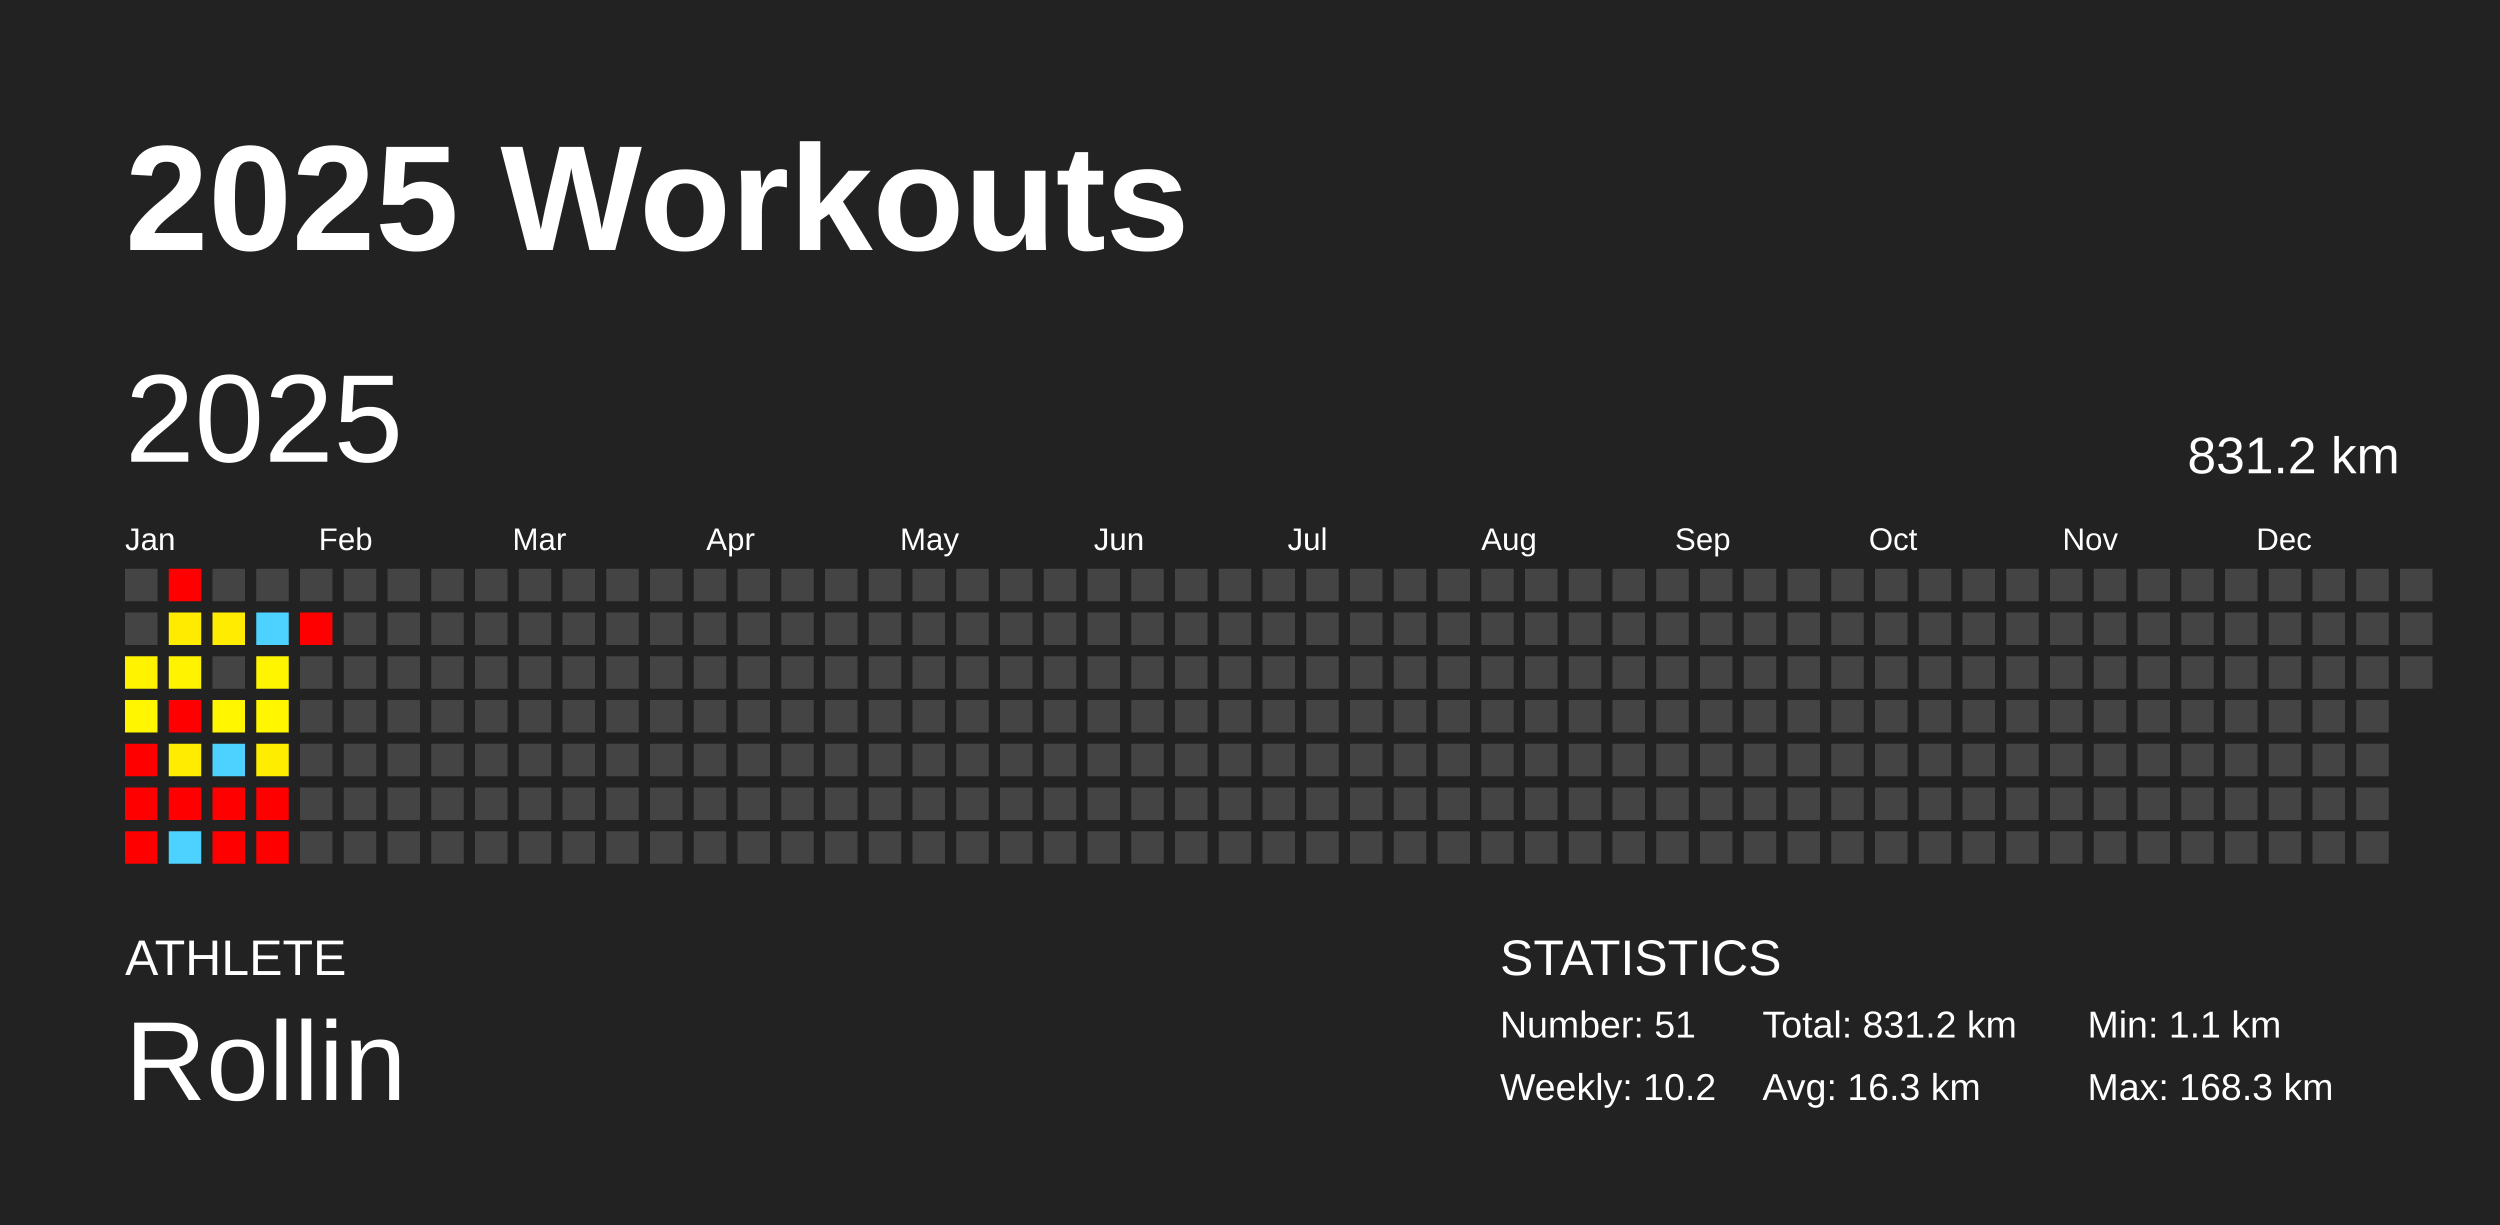
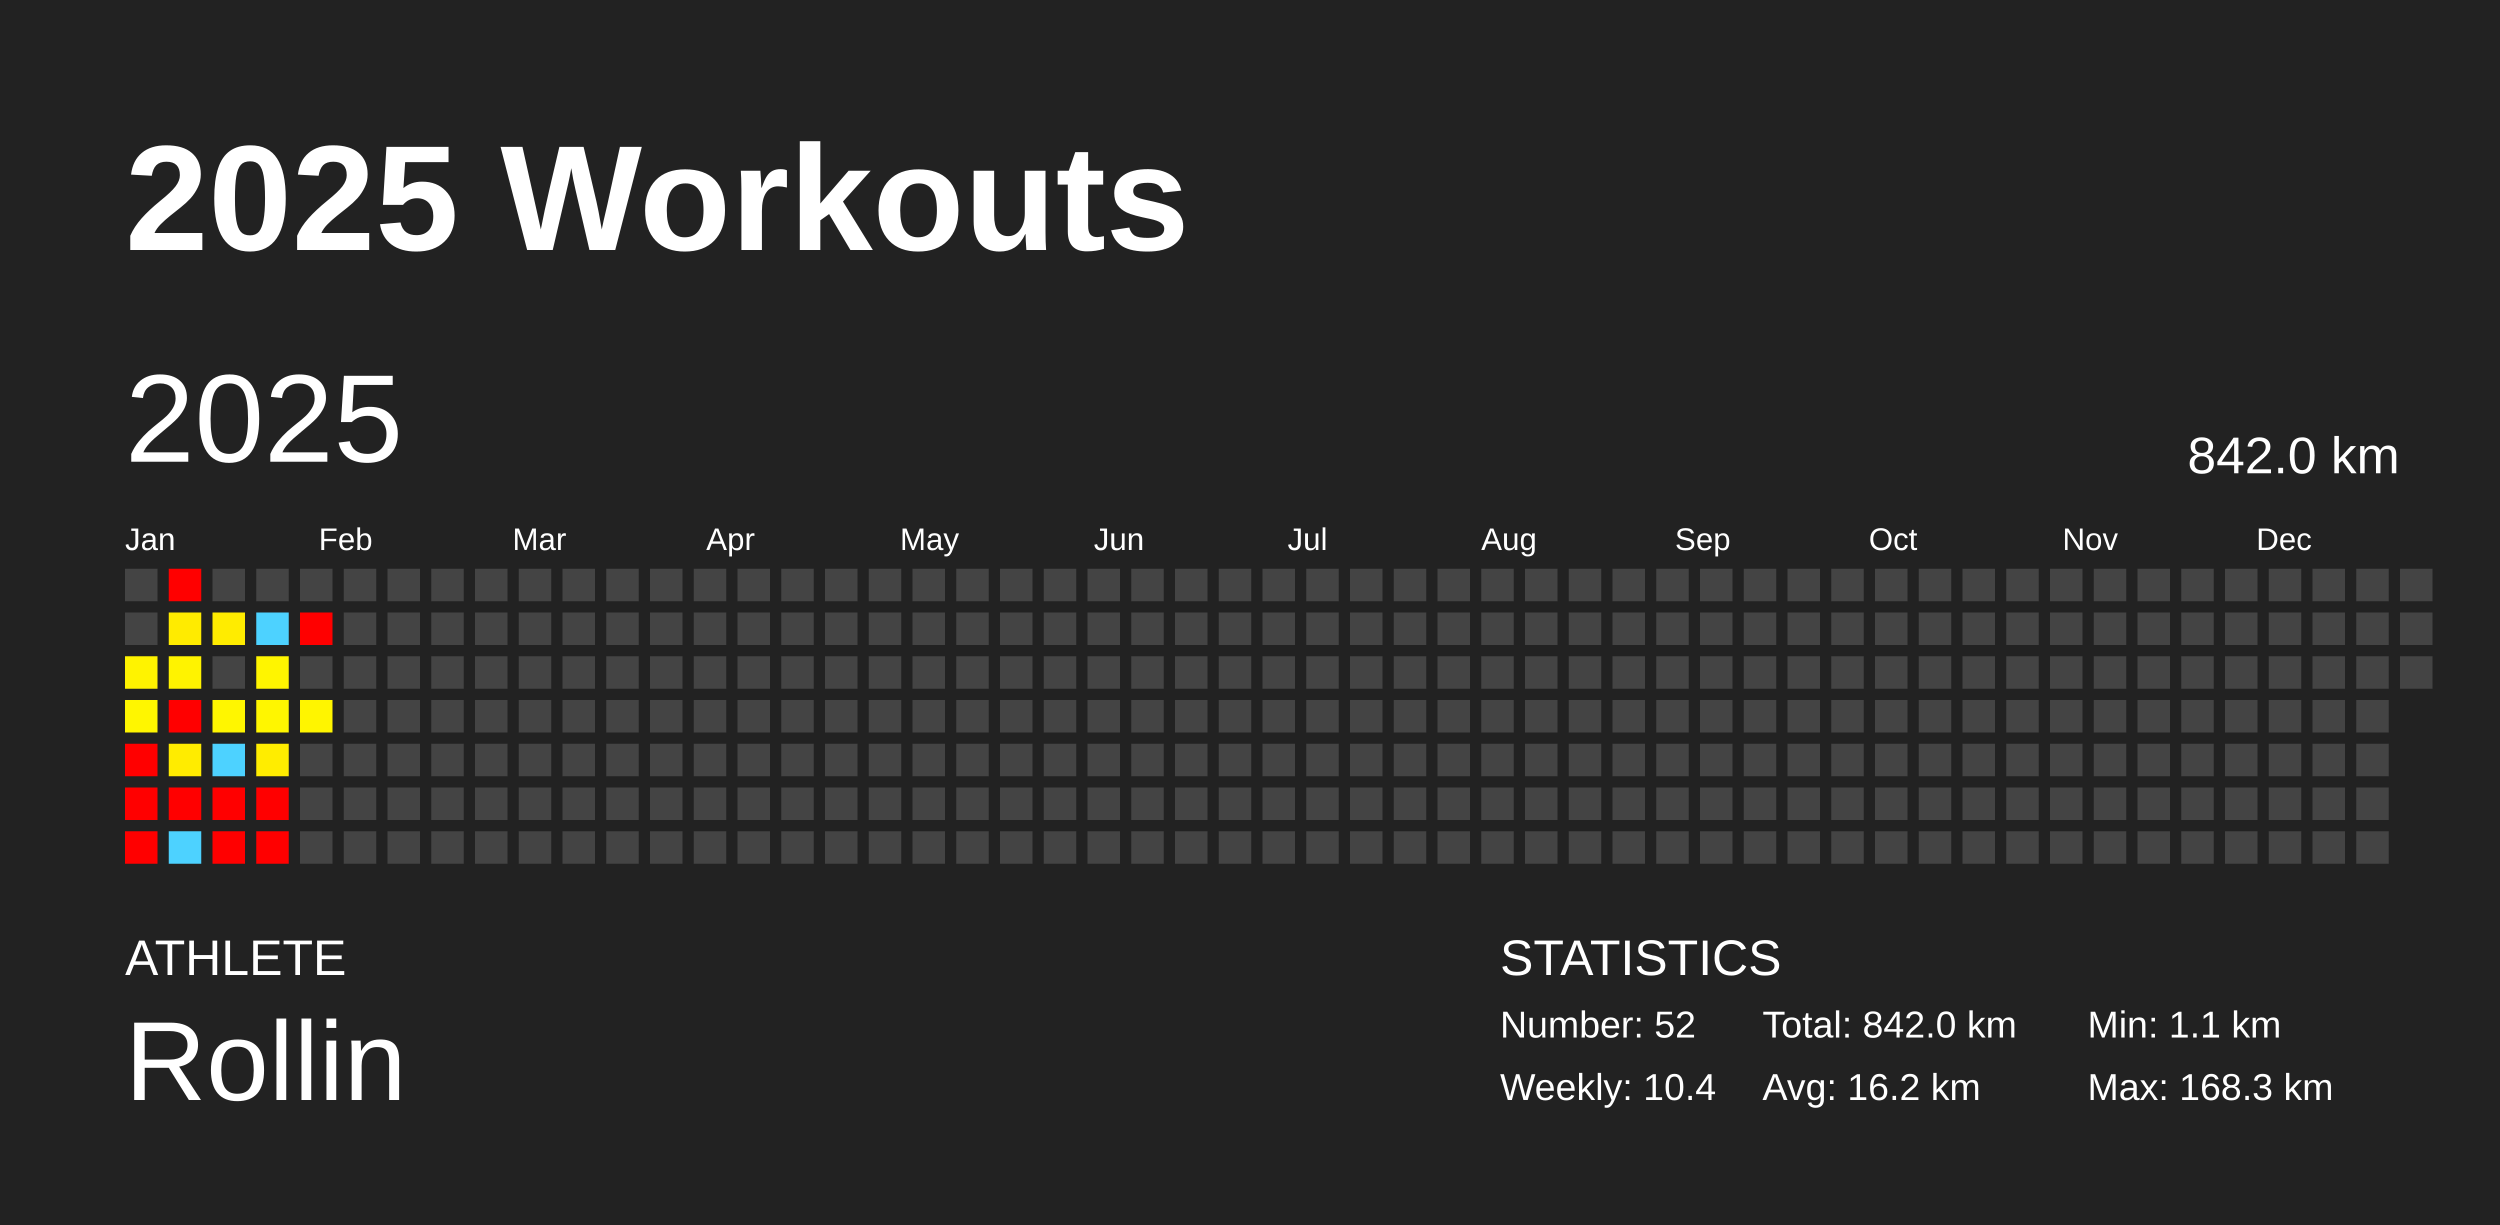
<svg xmlns="http://www.w3.org/2000/svg" baseProfile="full" height="98mm" version="1.1" viewBox="0,0,200,98" width="200mm">
  <defs />
  <rect fill="#222222" height="98" width="200" x="0" y="0" />
  <text fill="#FFFFFF" style="font-size:12px; font-family:Arial; font-weight:bold;" x="10" y="20">2025 Workouts</text>
  <text fill="#FFFFFF" style="font-size:4px; font-family:Arial" x="10" y="78">ATHLETE</text>
  <text fill="#FFFFFF" style="font-size:9px; font-family:Arial" x="10" y="88">Rollin</text>
  <text fill="#FFFFFF" style="font-size:4px; font-family:Arial" x="120" y="78">STATISTICS</text>
-   <text fill="#FFFFFF" style="font-size:3px; font-family:Arial" x="120" y="83">Number: 51</text>
-   <text fill="#FFFFFF" style="font-size:3px; font-family:Arial" x="120" y="88">Weekly: 10.2</text>
-   <text fill="#FFFFFF" style="font-size:3px; font-family:Arial" x="141" y="83">Total: 831.2 km</text>
-   <text fill="#FFFFFF" style="font-size:3px; font-family:Arial" x="141" y="88">Avg: 16.3 km</text>
+   <text fill="#FFFFFF" style="font-size:3px; font-family:Arial" x="120" y="83">Number: 52</text>
+   <text fill="#FFFFFF" style="font-size:3px; font-family:Arial" x="120" y="88">Weekly: 10.4</text>
+   <text fill="#FFFFFF" style="font-size:3px; font-family:Arial" x="141" y="83">Total: 842.0 km</text>
+   <text fill="#FFFFFF" style="font-size:3px; font-family:Arial" x="141" y="88">Avg: 16.2 km</text>
  <text fill="#FFFFFF" style="font-size:3px; font-family:Arial" x="167" y="83">Min: 1.1 km</text>
  <text fill="#FFFFFF" style="font-size:3px; font-family:Arial" x="167" y="88">Max: 168.3 km</text>
  <text dominant-baseline="hanging" fill="#FFFFFF" style="font-size:10.0px; font-family:Arial;" x="10" y="30">2025</text>
-   <text dominant-baseline="hanging" fill="#FFFFFF" style="font-size:4.125px; font-family:Arial;" x="175" y="35">831.2 km</text>
+   <text dominant-baseline="hanging" fill="#FFFFFF" style="font-size:4.125px; font-family:Arial;" x="175" y="35">842.0 km</text>
  <text fill="#FFFFFF" style="font-size:2.5px; font-family:Arial" x="10.0" y="44">Jan</text>
  <text fill="#FFFFFF" style="font-size:2.5px; font-family:Arial" x="25.5" y="44">Feb</text>
  <text fill="#FFFFFF" style="font-size:2.5px; font-family:Arial" x="41.0" y="44">Mar</text>
  <text fill="#FFFFFF" style="font-size:2.5px; font-family:Arial" x="56.5" y="44">Apr</text>
  <text fill="#FFFFFF" style="font-size:2.5px; font-family:Arial" x="72.0" y="44">May</text>
  <text fill="#FFFFFF" style="font-size:2.5px; font-family:Arial" x="87.5" y="44">Jun</text>
  <text fill="#FFFFFF" style="font-size:2.5px; font-family:Arial" x="103.0" y="44">Jul</text>
  <text fill="#FFFFFF" style="font-size:2.5px; font-family:Arial" x="118.5" y="44">Aug</text>
  <text fill="#FFFFFF" style="font-size:2.5px; font-family:Arial" x="134.0" y="44">Sep</text>
  <text fill="#FFFFFF" style="font-size:2.5px; font-family:Arial" x="149.5" y="44">Oct</text>
  <text fill="#FFFFFF" style="font-size:2.5px; font-family:Arial" x="165.0" y="44">Nov</text>
  <text fill="#FFFFFF" style="font-size:2.5px; font-family:Arial" x="180.5" y="44">Dec</text>
  <rect fill="#444444" height="2.6" width="2.6" x="10.0" y="45.5" />
  <rect fill="#444444" height="2.6" width="2.6" x="10.0" y="49.0" />
  <rect fill="#fff300" height="2.6" width="2.6" x="10.0" y="52.5" />
  <rect fill="#fff600" height="2.6" width="2.6" x="10.0" y="56.0" />
  <rect fill="red" height="2.6" width="2.6" x="10.0" y="59.5" />
  <rect fill="red" height="2.6" width="2.6" x="10.0" y="63.0" />
  <rect fill="red" height="2.6" width="2.6" x="10.0" y="66.5" />
  <rect fill="red" height="2.6" width="2.6" x="13.5" y="45.5" />
  <rect fill="#ffeb00" height="2.6" width="2.6" x="13.5" y="49.0" />
  <rect fill="#fff300" height="2.6" width="2.6" x="13.5" y="52.5" />
  <rect fill="red" height="2.6" width="2.6" x="13.5" y="56.0" />
  <rect fill="#ffec00" height="2.6" width="2.6" x="13.5" y="59.5" />
  <rect fill="red" height="2.6" width="2.6" x="13.5" y="63.0" />
  <rect fill="#4dd2ff" height="2.6" width="2.6" x="13.5" y="66.5" />
  <rect fill="#444444" height="2.6" width="2.6" x="17.0" y="45.5" />
  <rect fill="#ffec00" height="2.6" width="2.6" x="17.0" y="49.0" />
  <rect fill="#444444" height="2.6" width="2.6" x="17.0" y="52.5" />
  <rect fill="#fff600" height="2.6" width="2.6" x="17.0" y="56.0" />
  <rect fill="#4dd2ff" height="2.6" width="2.6" x="17.0" y="59.5" />
  <rect fill="red" height="2.6" width="2.6" x="17.0" y="63.0" />
  <rect fill="red" height="2.6" width="2.6" x="17.0" y="66.5" />
  <rect fill="#444444" height="2.6" width="2.6" x="20.5" y="45.5" />
  <rect fill="#4dd2ff" height="2.6" width="2.6" x="20.5" y="49.0" />
  <rect fill="#fff500" height="2.6" width="2.6" x="20.5" y="52.5" />
  <rect fill="#fff600" height="2.6" width="2.6" x="20.5" y="56.0" />
  <rect fill="#ffed00" height="2.6" width="2.6" x="20.5" y="59.5" />
  <rect fill="red" height="2.6" width="2.6" x="20.5" y="63.0" />
  <rect fill="red" height="2.6" width="2.6" x="20.5" y="66.5" />
  <rect fill="#444444" height="2.6" width="2.6" x="24.0" y="45.5" />
  <rect fill="red" height="2.6" width="2.6" x="24.0" y="49.0" />
  <rect fill="#444444" height="2.6" width="2.6" x="24.0" y="52.5" />
-   <rect fill="#444444" height="2.6" width="2.6" x="24.0" y="56.0" />
+   <rect fill="#fff500" height="2.6" width="2.6" x="24.0" y="56.0" />
  <rect fill="#444444" height="2.6" width="2.6" x="24.0" y="59.5" />
  <rect fill="#444444" height="2.6" width="2.6" x="24.0" y="63.0" />
  <rect fill="#444444" height="2.6" width="2.6" x="24.0" y="66.5" />
  <rect fill="#444444" height="2.6" width="2.6" x="27.5" y="45.5" />
  <rect fill="#444444" height="2.6" width="2.6" x="27.5" y="49.0" />
  <rect fill="#444444" height="2.6" width="2.6" x="27.5" y="52.5" />
  <rect fill="#444444" height="2.6" width="2.6" x="27.5" y="56.0" />
  <rect fill="#444444" height="2.6" width="2.6" x="27.5" y="59.5" />
  <rect fill="#444444" height="2.6" width="2.6" x="27.5" y="63.0" />
  <rect fill="#444444" height="2.6" width="2.6" x="27.5" y="66.5" />
  <rect fill="#444444" height="2.6" width="2.6" x="31.0" y="45.5" />
  <rect fill="#444444" height="2.6" width="2.6" x="31.0" y="49.0" />
  <rect fill="#444444" height="2.6" width="2.6" x="31.0" y="52.5" />
  <rect fill="#444444" height="2.6" width="2.6" x="31.0" y="56.0" />
  <rect fill="#444444" height="2.6" width="2.6" x="31.0" y="59.5" />
  <rect fill="#444444" height="2.6" width="2.6" x="31.0" y="63.0" />
  <rect fill="#444444" height="2.6" width="2.6" x="31.0" y="66.5" />
  <rect fill="#444444" height="2.6" width="2.6" x="34.5" y="45.5" />
  <rect fill="#444444" height="2.6" width="2.6" x="34.5" y="49.0" />
  <rect fill="#444444" height="2.6" width="2.6" x="34.5" y="52.5" />
  <rect fill="#444444" height="2.6" width="2.6" x="34.5" y="56.0" />
  <rect fill="#444444" height="2.6" width="2.6" x="34.5" y="59.5" />
  <rect fill="#444444" height="2.6" width="2.6" x="34.5" y="63.0" />
  <rect fill="#444444" height="2.6" width="2.6" x="34.5" y="66.5" />
  <rect fill="#444444" height="2.6" width="2.6" x="38.0" y="45.5" />
  <rect fill="#444444" height="2.6" width="2.6" x="38.0" y="49.0" />
  <rect fill="#444444" height="2.6" width="2.6" x="38.0" y="52.5" />
  <rect fill="#444444" height="2.6" width="2.6" x="38.0" y="56.0" />
  <rect fill="#444444" height="2.6" width="2.6" x="38.0" y="59.5" />
  <rect fill="#444444" height="2.6" width="2.6" x="38.0" y="63.0" />
  <rect fill="#444444" height="2.6" width="2.6" x="38.0" y="66.5" />
  <rect fill="#444444" height="2.6" width="2.6" x="41.5" y="45.5" />
  <rect fill="#444444" height="2.6" width="2.6" x="41.5" y="49.0" />
  <rect fill="#444444" height="2.6" width="2.6" x="41.5" y="52.5" />
  <rect fill="#444444" height="2.6" width="2.6" x="41.5" y="56.0" />
  <rect fill="#444444" height="2.6" width="2.6" x="41.5" y="59.5" />
  <rect fill="#444444" height="2.6" width="2.6" x="41.5" y="63.0" />
  <rect fill="#444444" height="2.6" width="2.6" x="41.5" y="66.5" />
  <rect fill="#444444" height="2.6" width="2.6" x="45.0" y="45.5" />
  <rect fill="#444444" height="2.6" width="2.6" x="45.0" y="49.0" />
  <rect fill="#444444" height="2.6" width="2.6" x="45.0" y="52.5" />
  <rect fill="#444444" height="2.6" width="2.6" x="45.0" y="56.0" />
  <rect fill="#444444" height="2.6" width="2.6" x="45.0" y="59.5" />
  <rect fill="#444444" height="2.6" width="2.6" x="45.0" y="63.0" />
  <rect fill="#444444" height="2.6" width="2.6" x="45.0" y="66.5" />
  <rect fill="#444444" height="2.6" width="2.6" x="48.5" y="45.5" />
  <rect fill="#444444" height="2.6" width="2.6" x="48.5" y="49.0" />
  <rect fill="#444444" height="2.6" width="2.6" x="48.5" y="52.5" />
  <rect fill="#444444" height="2.6" width="2.6" x="48.5" y="56.0" />
  <rect fill="#444444" height="2.6" width="2.6" x="48.5" y="59.5" />
  <rect fill="#444444" height="2.6" width="2.6" x="48.5" y="63.0" />
  <rect fill="#444444" height="2.6" width="2.6" x="48.5" y="66.5" />
  <rect fill="#444444" height="2.6" width="2.6" x="52.0" y="45.5" />
  <rect fill="#444444" height="2.6" width="2.6" x="52.0" y="49.0" />
  <rect fill="#444444" height="2.6" width="2.6" x="52.0" y="52.5" />
  <rect fill="#444444" height="2.6" width="2.6" x="52.0" y="56.0" />
  <rect fill="#444444" height="2.6" width="2.6" x="52.0" y="59.5" />
  <rect fill="#444444" height="2.6" width="2.6" x="52.0" y="63.0" />
  <rect fill="#444444" height="2.6" width="2.6" x="52.0" y="66.5" />
  <rect fill="#444444" height="2.6" width="2.6" x="55.5" y="45.5" />
  <rect fill="#444444" height="2.6" width="2.6" x="55.5" y="49.0" />
  <rect fill="#444444" height="2.6" width="2.6" x="55.5" y="52.5" />
  <rect fill="#444444" height="2.6" width="2.6" x="55.5" y="56.0" />
  <rect fill="#444444" height="2.6" width="2.6" x="55.5" y="59.5" />
  <rect fill="#444444" height="2.6" width="2.6" x="55.5" y="63.0" />
  <rect fill="#444444" height="2.6" width="2.6" x="55.5" y="66.5" />
  <rect fill="#444444" height="2.6" width="2.6" x="59.0" y="45.5" />
  <rect fill="#444444" height="2.6" width="2.6" x="59.0" y="49.0" />
  <rect fill="#444444" height="2.6" width="2.6" x="59.0" y="52.5" />
  <rect fill="#444444" height="2.6" width="2.6" x="59.0" y="56.0" />
  <rect fill="#444444" height="2.6" width="2.6" x="59.0" y="59.5" />
  <rect fill="#444444" height="2.6" width="2.6" x="59.0" y="63.0" />
  <rect fill="#444444" height="2.6" width="2.6" x="59.0" y="66.5" />
  <rect fill="#444444" height="2.6" width="2.6" x="62.5" y="45.5" />
  <rect fill="#444444" height="2.6" width="2.6" x="62.5" y="49.0" />
  <rect fill="#444444" height="2.6" width="2.6" x="62.5" y="52.5" />
  <rect fill="#444444" height="2.6" width="2.6" x="62.5" y="56.0" />
  <rect fill="#444444" height="2.6" width="2.6" x="62.5" y="59.5" />
  <rect fill="#444444" height="2.6" width="2.6" x="62.5" y="63.0" />
  <rect fill="#444444" height="2.6" width="2.6" x="62.5" y="66.5" />
  <rect fill="#444444" height="2.6" width="2.6" x="66.0" y="45.5" />
  <rect fill="#444444" height="2.6" width="2.6" x="66.0" y="49.0" />
  <rect fill="#444444" height="2.6" width="2.6" x="66.0" y="52.5" />
  <rect fill="#444444" height="2.6" width="2.6" x="66.0" y="56.0" />
  <rect fill="#444444" height="2.6" width="2.6" x="66.0" y="59.5" />
  <rect fill="#444444" height="2.6" width="2.6" x="66.0" y="63.0" />
  <rect fill="#444444" height="2.6" width="2.6" x="66.0" y="66.5" />
  <rect fill="#444444" height="2.6" width="2.6" x="69.5" y="45.5" />
  <rect fill="#444444" height="2.6" width="2.6" x="69.5" y="49.0" />
  <rect fill="#444444" height="2.6" width="2.6" x="69.5" y="52.5" />
  <rect fill="#444444" height="2.6" width="2.6" x="69.5" y="56.0" />
  <rect fill="#444444" height="2.6" width="2.6" x="69.5" y="59.5" />
  <rect fill="#444444" height="2.6" width="2.6" x="69.5" y="63.0" />
  <rect fill="#444444" height="2.6" width="2.6" x="69.5" y="66.5" />
  <rect fill="#444444" height="2.6" width="2.6" x="73.0" y="45.5" />
  <rect fill="#444444" height="2.6" width="2.6" x="73.0" y="49.0" />
  <rect fill="#444444" height="2.6" width="2.6" x="73.0" y="52.5" />
  <rect fill="#444444" height="2.6" width="2.6" x="73.0" y="56.0" />
  <rect fill="#444444" height="2.6" width="2.6" x="73.0" y="59.5" />
  <rect fill="#444444" height="2.6" width="2.6" x="73.0" y="63.0" />
  <rect fill="#444444" height="2.6" width="2.6" x="73.0" y="66.5" />
  <rect fill="#444444" height="2.6" width="2.6" x="76.5" y="45.5" />
  <rect fill="#444444" height="2.6" width="2.6" x="76.5" y="49.0" />
  <rect fill="#444444" height="2.6" width="2.6" x="76.5" y="52.5" />
  <rect fill="#444444" height="2.6" width="2.6" x="76.5" y="56.0" />
  <rect fill="#444444" height="2.6" width="2.6" x="76.5" y="59.5" />
  <rect fill="#444444" height="2.6" width="2.6" x="76.5" y="63.0" />
  <rect fill="#444444" height="2.6" width="2.6" x="76.5" y="66.5" />
  <rect fill="#444444" height="2.6" width="2.6" x="80.0" y="45.5" />
  <rect fill="#444444" height="2.6" width="2.6" x="80.0" y="49.0" />
  <rect fill="#444444" height="2.6" width="2.6" x="80.0" y="52.5" />
  <rect fill="#444444" height="2.6" width="2.6" x="80.0" y="56.0" />
  <rect fill="#444444" height="2.6" width="2.6" x="80.0" y="59.5" />
  <rect fill="#444444" height="2.6" width="2.6" x="80.0" y="63.0" />
  <rect fill="#444444" height="2.6" width="2.6" x="80.0" y="66.5" />
  <rect fill="#444444" height="2.6" width="2.6" x="83.5" y="45.5" />
  <rect fill="#444444" height="2.6" width="2.6" x="83.5" y="49.0" />
  <rect fill="#444444" height="2.6" width="2.6" x="83.5" y="52.5" />
  <rect fill="#444444" height="2.6" width="2.6" x="83.5" y="56.0" />
  <rect fill="#444444" height="2.6" width="2.6" x="83.5" y="59.5" />
  <rect fill="#444444" height="2.6" width="2.6" x="83.5" y="63.0" />
  <rect fill="#444444" height="2.6" width="2.6" x="83.5" y="66.5" />
  <rect fill="#444444" height="2.6" width="2.6" x="87.0" y="45.5" />
  <rect fill="#444444" height="2.6" width="2.6" x="87.0" y="49.0" />
  <rect fill="#444444" height="2.6" width="2.6" x="87.0" y="52.5" />
  <rect fill="#444444" height="2.6" width="2.6" x="87.0" y="56.0" />
  <rect fill="#444444" height="2.6" width="2.6" x="87.0" y="59.5" />
  <rect fill="#444444" height="2.6" width="2.6" x="87.0" y="63.0" />
  <rect fill="#444444" height="2.6" width="2.6" x="87.0" y="66.5" />
  <rect fill="#444444" height="2.6" width="2.6" x="90.5" y="45.5" />
  <rect fill="#444444" height="2.6" width="2.6" x="90.5" y="49.0" />
  <rect fill="#444444" height="2.6" width="2.6" x="90.5" y="52.5" />
  <rect fill="#444444" height="2.6" width="2.6" x="90.5" y="56.0" />
  <rect fill="#444444" height="2.6" width="2.6" x="90.5" y="59.5" />
  <rect fill="#444444" height="2.6" width="2.6" x="90.5" y="63.0" />
  <rect fill="#444444" height="2.6" width="2.6" x="90.5" y="66.5" />
  <rect fill="#444444" height="2.6" width="2.6" x="94.0" y="45.5" />
  <rect fill="#444444" height="2.6" width="2.6" x="94.0" y="49.0" />
  <rect fill="#444444" height="2.6" width="2.6" x="94.0" y="52.5" />
  <rect fill="#444444" height="2.6" width="2.6" x="94.0" y="56.0" />
  <rect fill="#444444" height="2.6" width="2.6" x="94.0" y="59.5" />
  <rect fill="#444444" height="2.6" width="2.6" x="94.0" y="63.0" />
  <rect fill="#444444" height="2.6" width="2.6" x="94.0" y="66.5" />
  <rect fill="#444444" height="2.6" width="2.6" x="97.5" y="45.5" />
  <rect fill="#444444" height="2.6" width="2.6" x="97.5" y="49.0" />
  <rect fill="#444444" height="2.6" width="2.6" x="97.5" y="52.5" />
  <rect fill="#444444" height="2.6" width="2.6" x="97.5" y="56.0" />
  <rect fill="#444444" height="2.6" width="2.6" x="97.5" y="59.5" />
  <rect fill="#444444" height="2.6" width="2.6" x="97.5" y="63.0" />
  <rect fill="#444444" height="2.6" width="2.6" x="97.5" y="66.5" />
  <rect fill="#444444" height="2.6" width="2.6" x="101.0" y="45.5" />
  <rect fill="#444444" height="2.6" width="2.6" x="101.0" y="49.0" />
  <rect fill="#444444" height="2.6" width="2.6" x="101.0" y="52.5" />
  <rect fill="#444444" height="2.6" width="2.6" x="101.0" y="56.0" />
  <rect fill="#444444" height="2.6" width="2.6" x="101.0" y="59.5" />
  <rect fill="#444444" height="2.6" width="2.6" x="101.0" y="63.0" />
  <rect fill="#444444" height="2.6" width="2.6" x="101.0" y="66.5" />
  <rect fill="#444444" height="2.6" width="2.6" x="104.5" y="45.5" />
  <rect fill="#444444" height="2.6" width="2.6" x="104.5" y="49.0" />
  <rect fill="#444444" height="2.6" width="2.6" x="104.5" y="52.5" />
  <rect fill="#444444" height="2.6" width="2.6" x="104.5" y="56.0" />
  <rect fill="#444444" height="2.6" width="2.6" x="104.5" y="59.5" />
  <rect fill="#444444" height="2.6" width="2.6" x="104.5" y="63.0" />
  <rect fill="#444444" height="2.6" width="2.6" x="104.5" y="66.5" />
  <rect fill="#444444" height="2.6" width="2.6" x="108.0" y="45.5" />
  <rect fill="#444444" height="2.6" width="2.6" x="108.0" y="49.0" />
  <rect fill="#444444" height="2.6" width="2.6" x="108.0" y="52.5" />
  <rect fill="#444444" height="2.6" width="2.6" x="108.0" y="56.0" />
  <rect fill="#444444" height="2.6" width="2.6" x="108.0" y="59.5" />
  <rect fill="#444444" height="2.6" width="2.6" x="108.0" y="63.0" />
  <rect fill="#444444" height="2.6" width="2.6" x="108.0" y="66.5" />
  <rect fill="#444444" height="2.6" width="2.6" x="111.5" y="45.5" />
  <rect fill="#444444" height="2.6" width="2.6" x="111.5" y="49.0" />
  <rect fill="#444444" height="2.6" width="2.6" x="111.5" y="52.5" />
  <rect fill="#444444" height="2.6" width="2.6" x="111.5" y="56.0" />
  <rect fill="#444444" height="2.6" width="2.6" x="111.5" y="59.5" />
  <rect fill="#444444" height="2.6" width="2.6" x="111.5" y="63.0" />
  <rect fill="#444444" height="2.6" width="2.6" x="111.5" y="66.5" />
  <rect fill="#444444" height="2.6" width="2.6" x="115.0" y="45.5" />
  <rect fill="#444444" height="2.6" width="2.6" x="115.0" y="49.0" />
  <rect fill="#444444" height="2.6" width="2.6" x="115.0" y="52.5" />
  <rect fill="#444444" height="2.6" width="2.6" x="115.0" y="56.0" />
  <rect fill="#444444" height="2.6" width="2.6" x="115.0" y="59.5" />
  <rect fill="#444444" height="2.6" width="2.6" x="115.0" y="63.0" />
  <rect fill="#444444" height="2.6" width="2.6" x="115.0" y="66.5" />
  <rect fill="#444444" height="2.6" width="2.6" x="118.5" y="45.5" />
  <rect fill="#444444" height="2.6" width="2.6" x="118.5" y="49.0" />
  <rect fill="#444444" height="2.6" width="2.6" x="118.5" y="52.5" />
  <rect fill="#444444" height="2.6" width="2.6" x="118.5" y="56.0" />
  <rect fill="#444444" height="2.6" width="2.6" x="118.5" y="59.5" />
  <rect fill="#444444" height="2.6" width="2.6" x="118.5" y="63.0" />
  <rect fill="#444444" height="2.6" width="2.6" x="118.5" y="66.5" />
  <rect fill="#444444" height="2.6" width="2.6" x="122.0" y="45.5" />
  <rect fill="#444444" height="2.6" width="2.6" x="122.0" y="49.0" />
  <rect fill="#444444" height="2.6" width="2.6" x="122.0" y="52.5" />
  <rect fill="#444444" height="2.6" width="2.6" x="122.0" y="56.0" />
  <rect fill="#444444" height="2.6" width="2.6" x="122.0" y="59.5" />
  <rect fill="#444444" height="2.6" width="2.6" x="122.0" y="63.0" />
  <rect fill="#444444" height="2.6" width="2.6" x="122.0" y="66.5" />
  <rect fill="#444444" height="2.6" width="2.6" x="125.5" y="45.5" />
  <rect fill="#444444" height="2.6" width="2.6" x="125.5" y="49.0" />
  <rect fill="#444444" height="2.6" width="2.6" x="125.5" y="52.5" />
  <rect fill="#444444" height="2.6" width="2.6" x="125.5" y="56.0" />
  <rect fill="#444444" height="2.6" width="2.6" x="125.5" y="59.5" />
  <rect fill="#444444" height="2.6" width="2.6" x="125.5" y="63.0" />
  <rect fill="#444444" height="2.6" width="2.6" x="125.5" y="66.5" />
  <rect fill="#444444" height="2.6" width="2.6" x="129.0" y="45.5" />
  <rect fill="#444444" height="2.6" width="2.6" x="129.0" y="49.0" />
  <rect fill="#444444" height="2.6" width="2.6" x="129.0" y="52.5" />
  <rect fill="#444444" height="2.6" width="2.6" x="129.0" y="56.0" />
  <rect fill="#444444" height="2.6" width="2.6" x="129.0" y="59.5" />
  <rect fill="#444444" height="2.6" width="2.6" x="129.0" y="63.0" />
  <rect fill="#444444" height="2.6" width="2.6" x="129.0" y="66.5" />
  <rect fill="#444444" height="2.6" width="2.6" x="132.5" y="45.5" />
  <rect fill="#444444" height="2.6" width="2.6" x="132.5" y="49.0" />
  <rect fill="#444444" height="2.6" width="2.6" x="132.5" y="52.5" />
  <rect fill="#444444" height="2.6" width="2.6" x="132.5" y="56.0" />
  <rect fill="#444444" height="2.6" width="2.6" x="132.5" y="59.5" />
  <rect fill="#444444" height="2.6" width="2.6" x="132.5" y="63.0" />
  <rect fill="#444444" height="2.6" width="2.6" x="132.5" y="66.5" />
  <rect fill="#444444" height="2.6" width="2.6" x="136.0" y="45.5" />
  <rect fill="#444444" height="2.6" width="2.6" x="136.0" y="49.0" />
  <rect fill="#444444" height="2.6" width="2.6" x="136.0" y="52.5" />
  <rect fill="#444444" height="2.6" width="2.6" x="136.0" y="56.0" />
  <rect fill="#444444" height="2.6" width="2.6" x="136.0" y="59.5" />
  <rect fill="#444444" height="2.6" width="2.6" x="136.0" y="63.0" />
  <rect fill="#444444" height="2.6" width="2.6" x="136.0" y="66.5" />
  <rect fill="#444444" height="2.6" width="2.6" x="139.5" y="45.5" />
  <rect fill="#444444" height="2.6" width="2.6" x="139.5" y="49.0" />
  <rect fill="#444444" height="2.6" width="2.6" x="139.5" y="52.5" />
  <rect fill="#444444" height="2.6" width="2.6" x="139.5" y="56.0" />
  <rect fill="#444444" height="2.6" width="2.6" x="139.5" y="59.5" />
  <rect fill="#444444" height="2.6" width="2.6" x="139.5" y="63.0" />
  <rect fill="#444444" height="2.6" width="2.6" x="139.5" y="66.5" />
  <rect fill="#444444" height="2.6" width="2.6" x="143.0" y="45.5" />
  <rect fill="#444444" height="2.6" width="2.6" x="143.0" y="49.0" />
  <rect fill="#444444" height="2.6" width="2.6" x="143.0" y="52.5" />
  <rect fill="#444444" height="2.6" width="2.6" x="143.0" y="56.0" />
  <rect fill="#444444" height="2.6" width="2.6" x="143.0" y="59.5" />
  <rect fill="#444444" height="2.6" width="2.6" x="143.0" y="63.0" />
  <rect fill="#444444" height="2.6" width="2.6" x="143.0" y="66.5" />
  <rect fill="#444444" height="2.6" width="2.6" x="146.5" y="45.5" />
  <rect fill="#444444" height="2.6" width="2.6" x="146.5" y="49.0" />
  <rect fill="#444444" height="2.6" width="2.6" x="146.5" y="52.5" />
  <rect fill="#444444" height="2.6" width="2.6" x="146.5" y="56.0" />
  <rect fill="#444444" height="2.6" width="2.6" x="146.5" y="59.5" />
  <rect fill="#444444" height="2.6" width="2.6" x="146.5" y="63.0" />
  <rect fill="#444444" height="2.6" width="2.6" x="146.5" y="66.5" />
  <rect fill="#444444" height="2.6" width="2.6" x="150.0" y="45.5" />
  <rect fill="#444444" height="2.6" width="2.6" x="150.0" y="49.0" />
  <rect fill="#444444" height="2.6" width="2.6" x="150.0" y="52.5" />
  <rect fill="#444444" height="2.6" width="2.6" x="150.0" y="56.0" />
  <rect fill="#444444" height="2.6" width="2.6" x="150.0" y="59.5" />
  <rect fill="#444444" height="2.6" width="2.6" x="150.0" y="63.0" />
  <rect fill="#444444" height="2.6" width="2.6" x="150.0" y="66.5" />
  <rect fill="#444444" height="2.6" width="2.6" x="153.5" y="45.5" />
  <rect fill="#444444" height="2.6" width="2.6" x="153.5" y="49.0" />
  <rect fill="#444444" height="2.6" width="2.6" x="153.5" y="52.5" />
  <rect fill="#444444" height="2.6" width="2.6" x="153.5" y="56.0" />
  <rect fill="#444444" height="2.6" width="2.6" x="153.5" y="59.5" />
  <rect fill="#444444" height="2.6" width="2.6" x="153.5" y="63.0" />
  <rect fill="#444444" height="2.6" width="2.6" x="153.5" y="66.5" />
  <rect fill="#444444" height="2.6" width="2.6" x="157.0" y="45.5" />
  <rect fill="#444444" height="2.6" width="2.6" x="157.0" y="49.0" />
  <rect fill="#444444" height="2.6" width="2.6" x="157.0" y="52.5" />
  <rect fill="#444444" height="2.6" width="2.6" x="157.0" y="56.0" />
  <rect fill="#444444" height="2.6" width="2.6" x="157.0" y="59.5" />
  <rect fill="#444444" height="2.6" width="2.6" x="157.0" y="63.0" />
  <rect fill="#444444" height="2.6" width="2.6" x="157.0" y="66.5" />
  <rect fill="#444444" height="2.6" width="2.6" x="160.5" y="45.5" />
  <rect fill="#444444" height="2.6" width="2.6" x="160.5" y="49.0" />
  <rect fill="#444444" height="2.6" width="2.6" x="160.5" y="52.5" />
  <rect fill="#444444" height="2.6" width="2.6" x="160.5" y="56.0" />
  <rect fill="#444444" height="2.6" width="2.6" x="160.5" y="59.5" />
  <rect fill="#444444" height="2.6" width="2.6" x="160.5" y="63.0" />
  <rect fill="#444444" height="2.6" width="2.6" x="160.5" y="66.5" />
  <rect fill="#444444" height="2.6" width="2.6" x="164.0" y="45.5" />
  <rect fill="#444444" height="2.6" width="2.6" x="164.0" y="49.0" />
  <rect fill="#444444" height="2.6" width="2.6" x="164.0" y="52.5" />
  <rect fill="#444444" height="2.6" width="2.6" x="164.0" y="56.0" />
  <rect fill="#444444" height="2.6" width="2.6" x="164.0" y="59.5" />
  <rect fill="#444444" height="2.6" width="2.6" x="164.0" y="63.0" />
  <rect fill="#444444" height="2.6" width="2.6" x="164.0" y="66.5" />
  <rect fill="#444444" height="2.6" width="2.6" x="167.5" y="45.5" />
  <rect fill="#444444" height="2.6" width="2.6" x="167.5" y="49.0" />
  <rect fill="#444444" height="2.6" width="2.6" x="167.5" y="52.5" />
  <rect fill="#444444" height="2.6" width="2.6" x="167.5" y="56.0" />
  <rect fill="#444444" height="2.6" width="2.6" x="167.5" y="59.5" />
  <rect fill="#444444" height="2.6" width="2.6" x="167.5" y="63.0" />
  <rect fill="#444444" height="2.6" width="2.6" x="167.5" y="66.5" />
  <rect fill="#444444" height="2.6" width="2.6" x="171.0" y="45.5" />
  <rect fill="#444444" height="2.6" width="2.6" x="171.0" y="49.0" />
  <rect fill="#444444" height="2.6" width="2.6" x="171.0" y="52.5" />
  <rect fill="#444444" height="2.6" width="2.6" x="171.0" y="56.0" />
  <rect fill="#444444" height="2.6" width="2.6" x="171.0" y="59.5" />
  <rect fill="#444444" height="2.6" width="2.6" x="171.0" y="63.0" />
  <rect fill="#444444" height="2.6" width="2.6" x="171.0" y="66.5" />
  <rect fill="#444444" height="2.6" width="2.6" x="174.5" y="45.5" />
  <rect fill="#444444" height="2.6" width="2.6" x="174.5" y="49.0" />
  <rect fill="#444444" height="2.6" width="2.6" x="174.5" y="52.5" />
  <rect fill="#444444" height="2.6" width="2.6" x="174.5" y="56.0" />
  <rect fill="#444444" height="2.6" width="2.6" x="174.5" y="59.5" />
  <rect fill="#444444" height="2.6" width="2.6" x="174.5" y="63.0" />
  <rect fill="#444444" height="2.6" width="2.6" x="174.5" y="66.5" />
  <rect fill="#444444" height="2.6" width="2.6" x="178.0" y="45.5" />
  <rect fill="#444444" height="2.6" width="2.6" x="178.0" y="49.0" />
  <rect fill="#444444" height="2.6" width="2.6" x="178.0" y="52.5" />
  <rect fill="#444444" height="2.6" width="2.6" x="178.0" y="56.0" />
  <rect fill="#444444" height="2.6" width="2.6" x="178.0" y="59.5" />
  <rect fill="#444444" height="2.6" width="2.6" x="178.0" y="63.0" />
  <rect fill="#444444" height="2.6" width="2.6" x="178.0" y="66.5" />
  <rect fill="#444444" height="2.6" width="2.6" x="181.5" y="45.5" />
  <rect fill="#444444" height="2.6" width="2.6" x="181.5" y="49.0" />
  <rect fill="#444444" height="2.6" width="2.6" x="181.5" y="52.5" />
  <rect fill="#444444" height="2.6" width="2.6" x="181.5" y="56.0" />
  <rect fill="#444444" height="2.6" width="2.6" x="181.5" y="59.5" />
  <rect fill="#444444" height="2.6" width="2.6" x="181.5" y="63.0" />
  <rect fill="#444444" height="2.6" width="2.6" x="181.5" y="66.5" />
  <rect fill="#444444" height="2.6" width="2.6" x="185.0" y="45.5" />
  <rect fill="#444444" height="2.6" width="2.6" x="185.0" y="49.0" />
  <rect fill="#444444" height="2.6" width="2.6" x="185.0" y="52.5" />
  <rect fill="#444444" height="2.6" width="2.6" x="185.0" y="56.0" />
  <rect fill="#444444" height="2.6" width="2.6" x="185.0" y="59.5" />
  <rect fill="#444444" height="2.6" width="2.6" x="185.0" y="63.0" />
  <rect fill="#444444" height="2.6" width="2.6" x="185.0" y="66.5" />
  <rect fill="#444444" height="2.6" width="2.6" x="188.5" y="45.5" />
  <rect fill="#444444" height="2.6" width="2.6" x="188.5" y="49.0" />
  <rect fill="#444444" height="2.6" width="2.6" x="188.5" y="52.5" />
  <rect fill="#444444" height="2.6" width="2.6" x="188.5" y="56.0" />
  <rect fill="#444444" height="2.6" width="2.6" x="188.5" y="59.5" />
  <rect fill="#444444" height="2.6" width="2.6" x="188.5" y="63.0" />
  <rect fill="#444444" height="2.6" width="2.6" x="188.5" y="66.5" />
  <rect fill="#444444" height="2.6" width="2.6" x="192.0" y="45.5" />
  <rect fill="#444444" height="2.6" width="2.6" x="192.0" y="49.0" />
  <rect fill="#444444" height="2.6" width="2.6" x="192.0" y="52.5" />
</svg>
